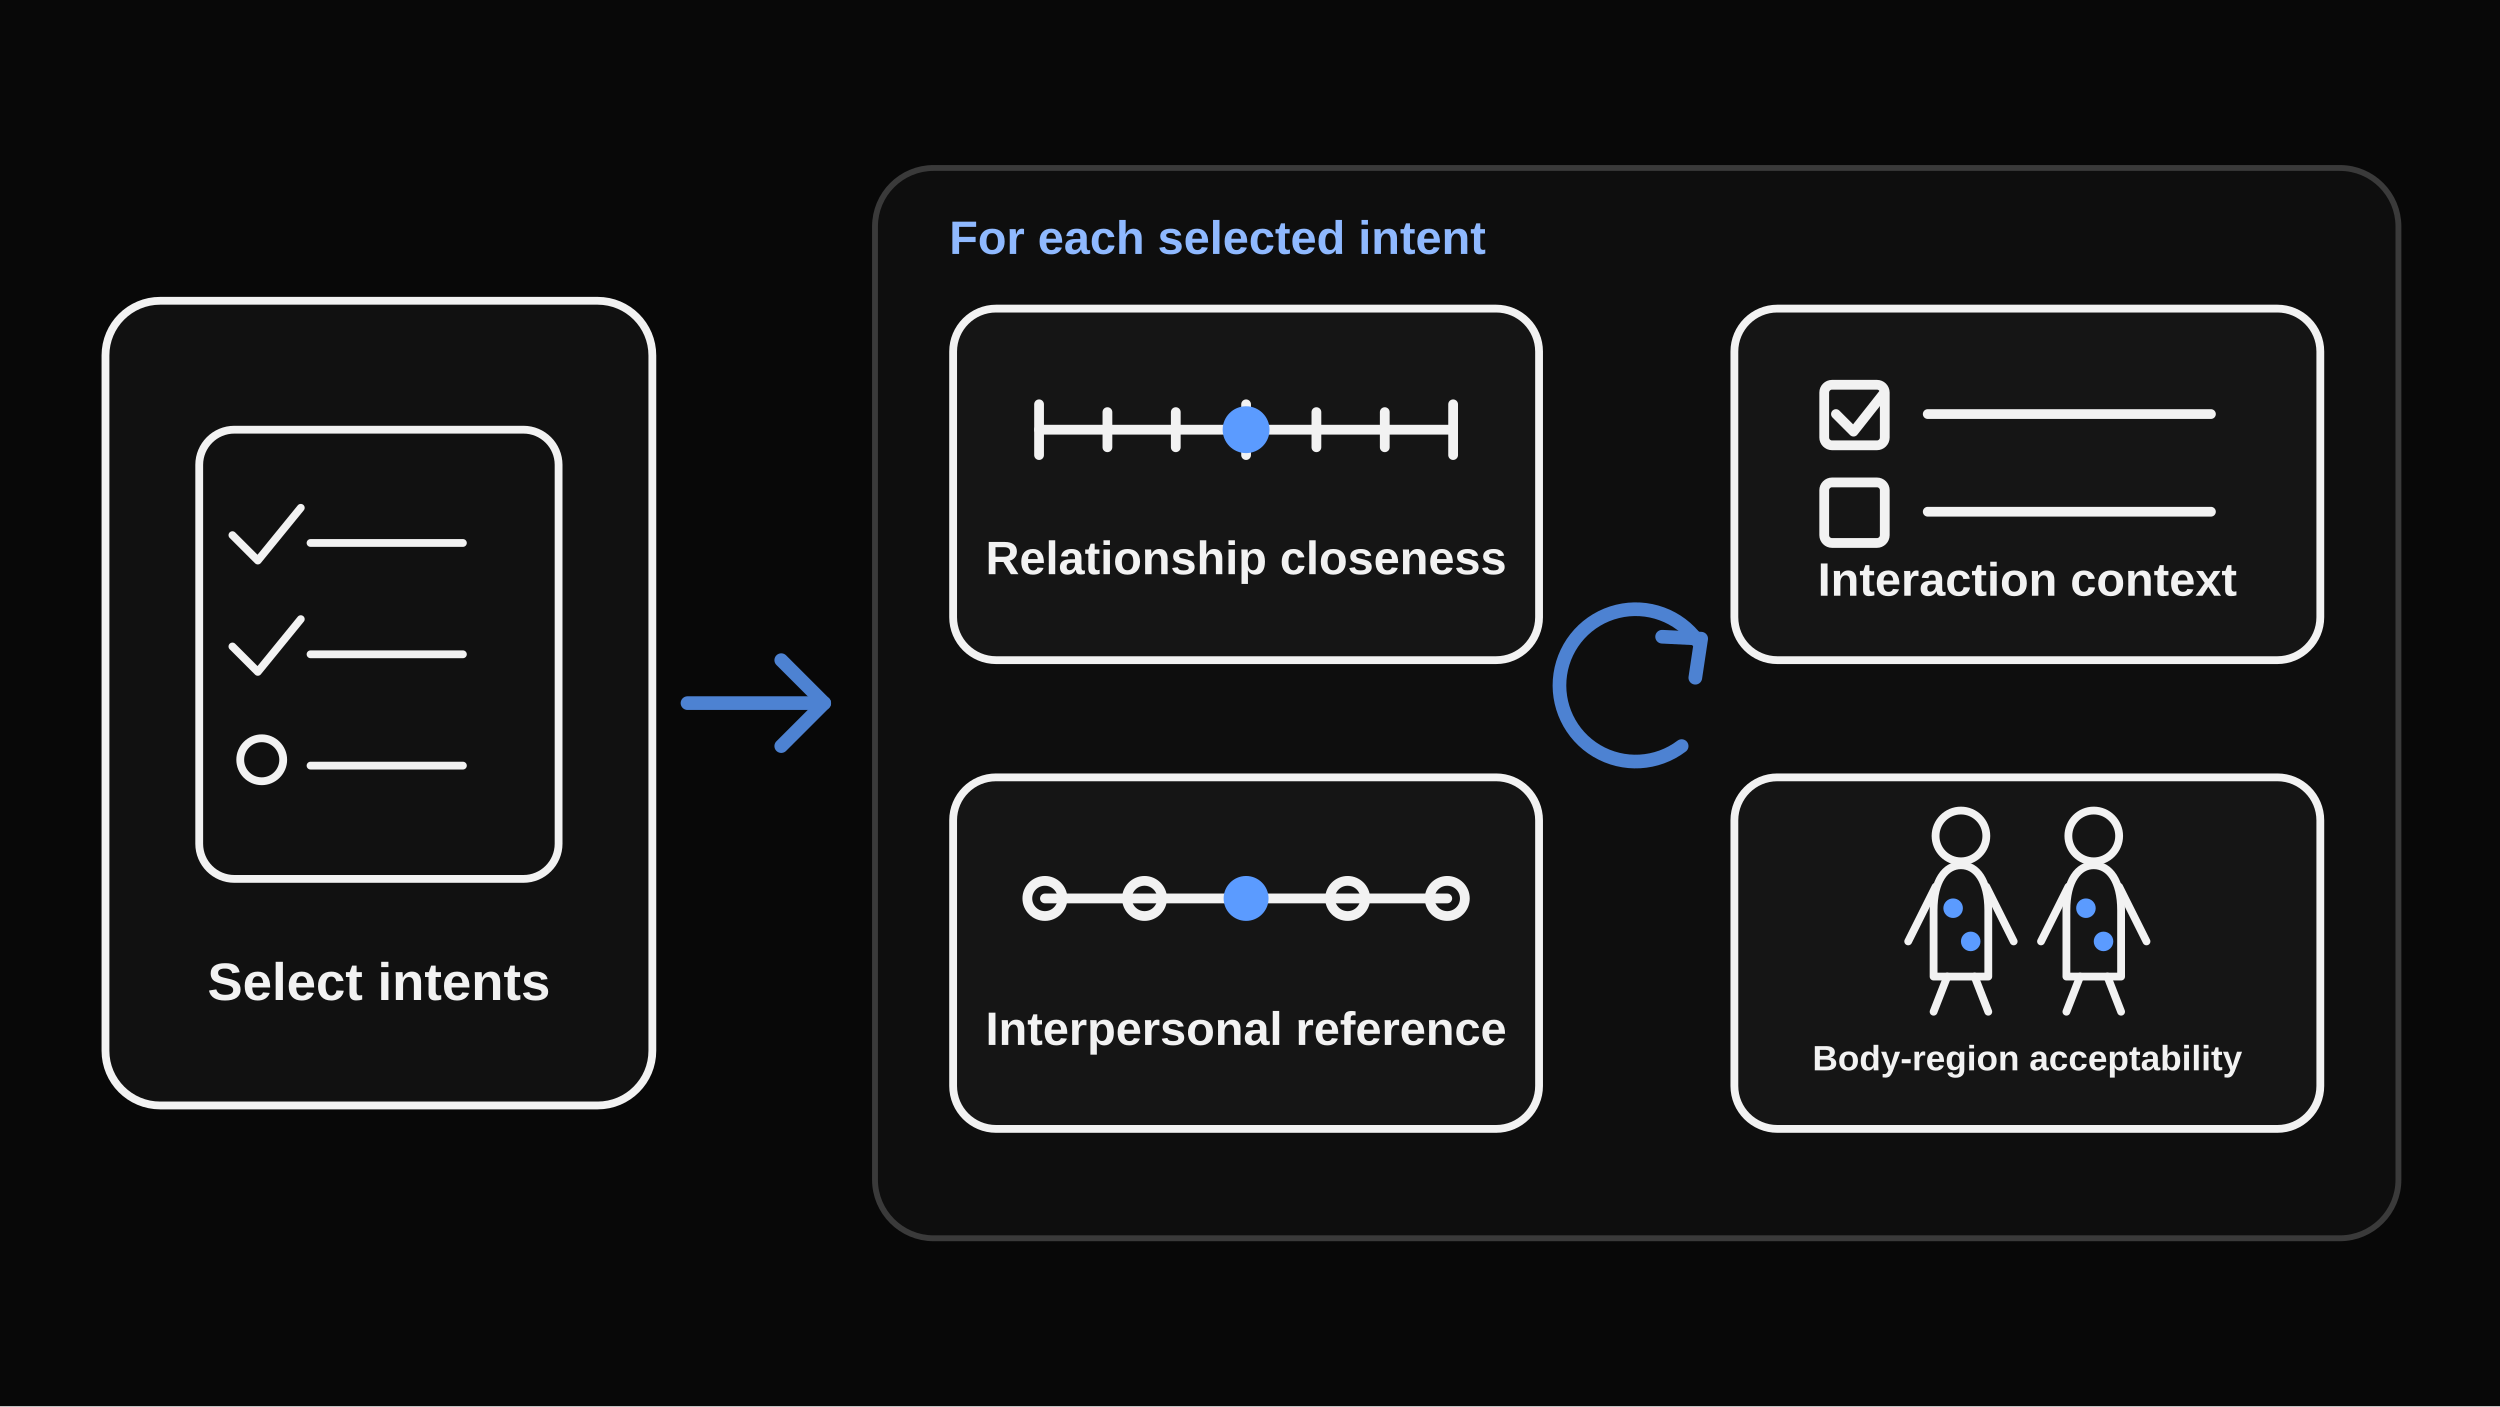
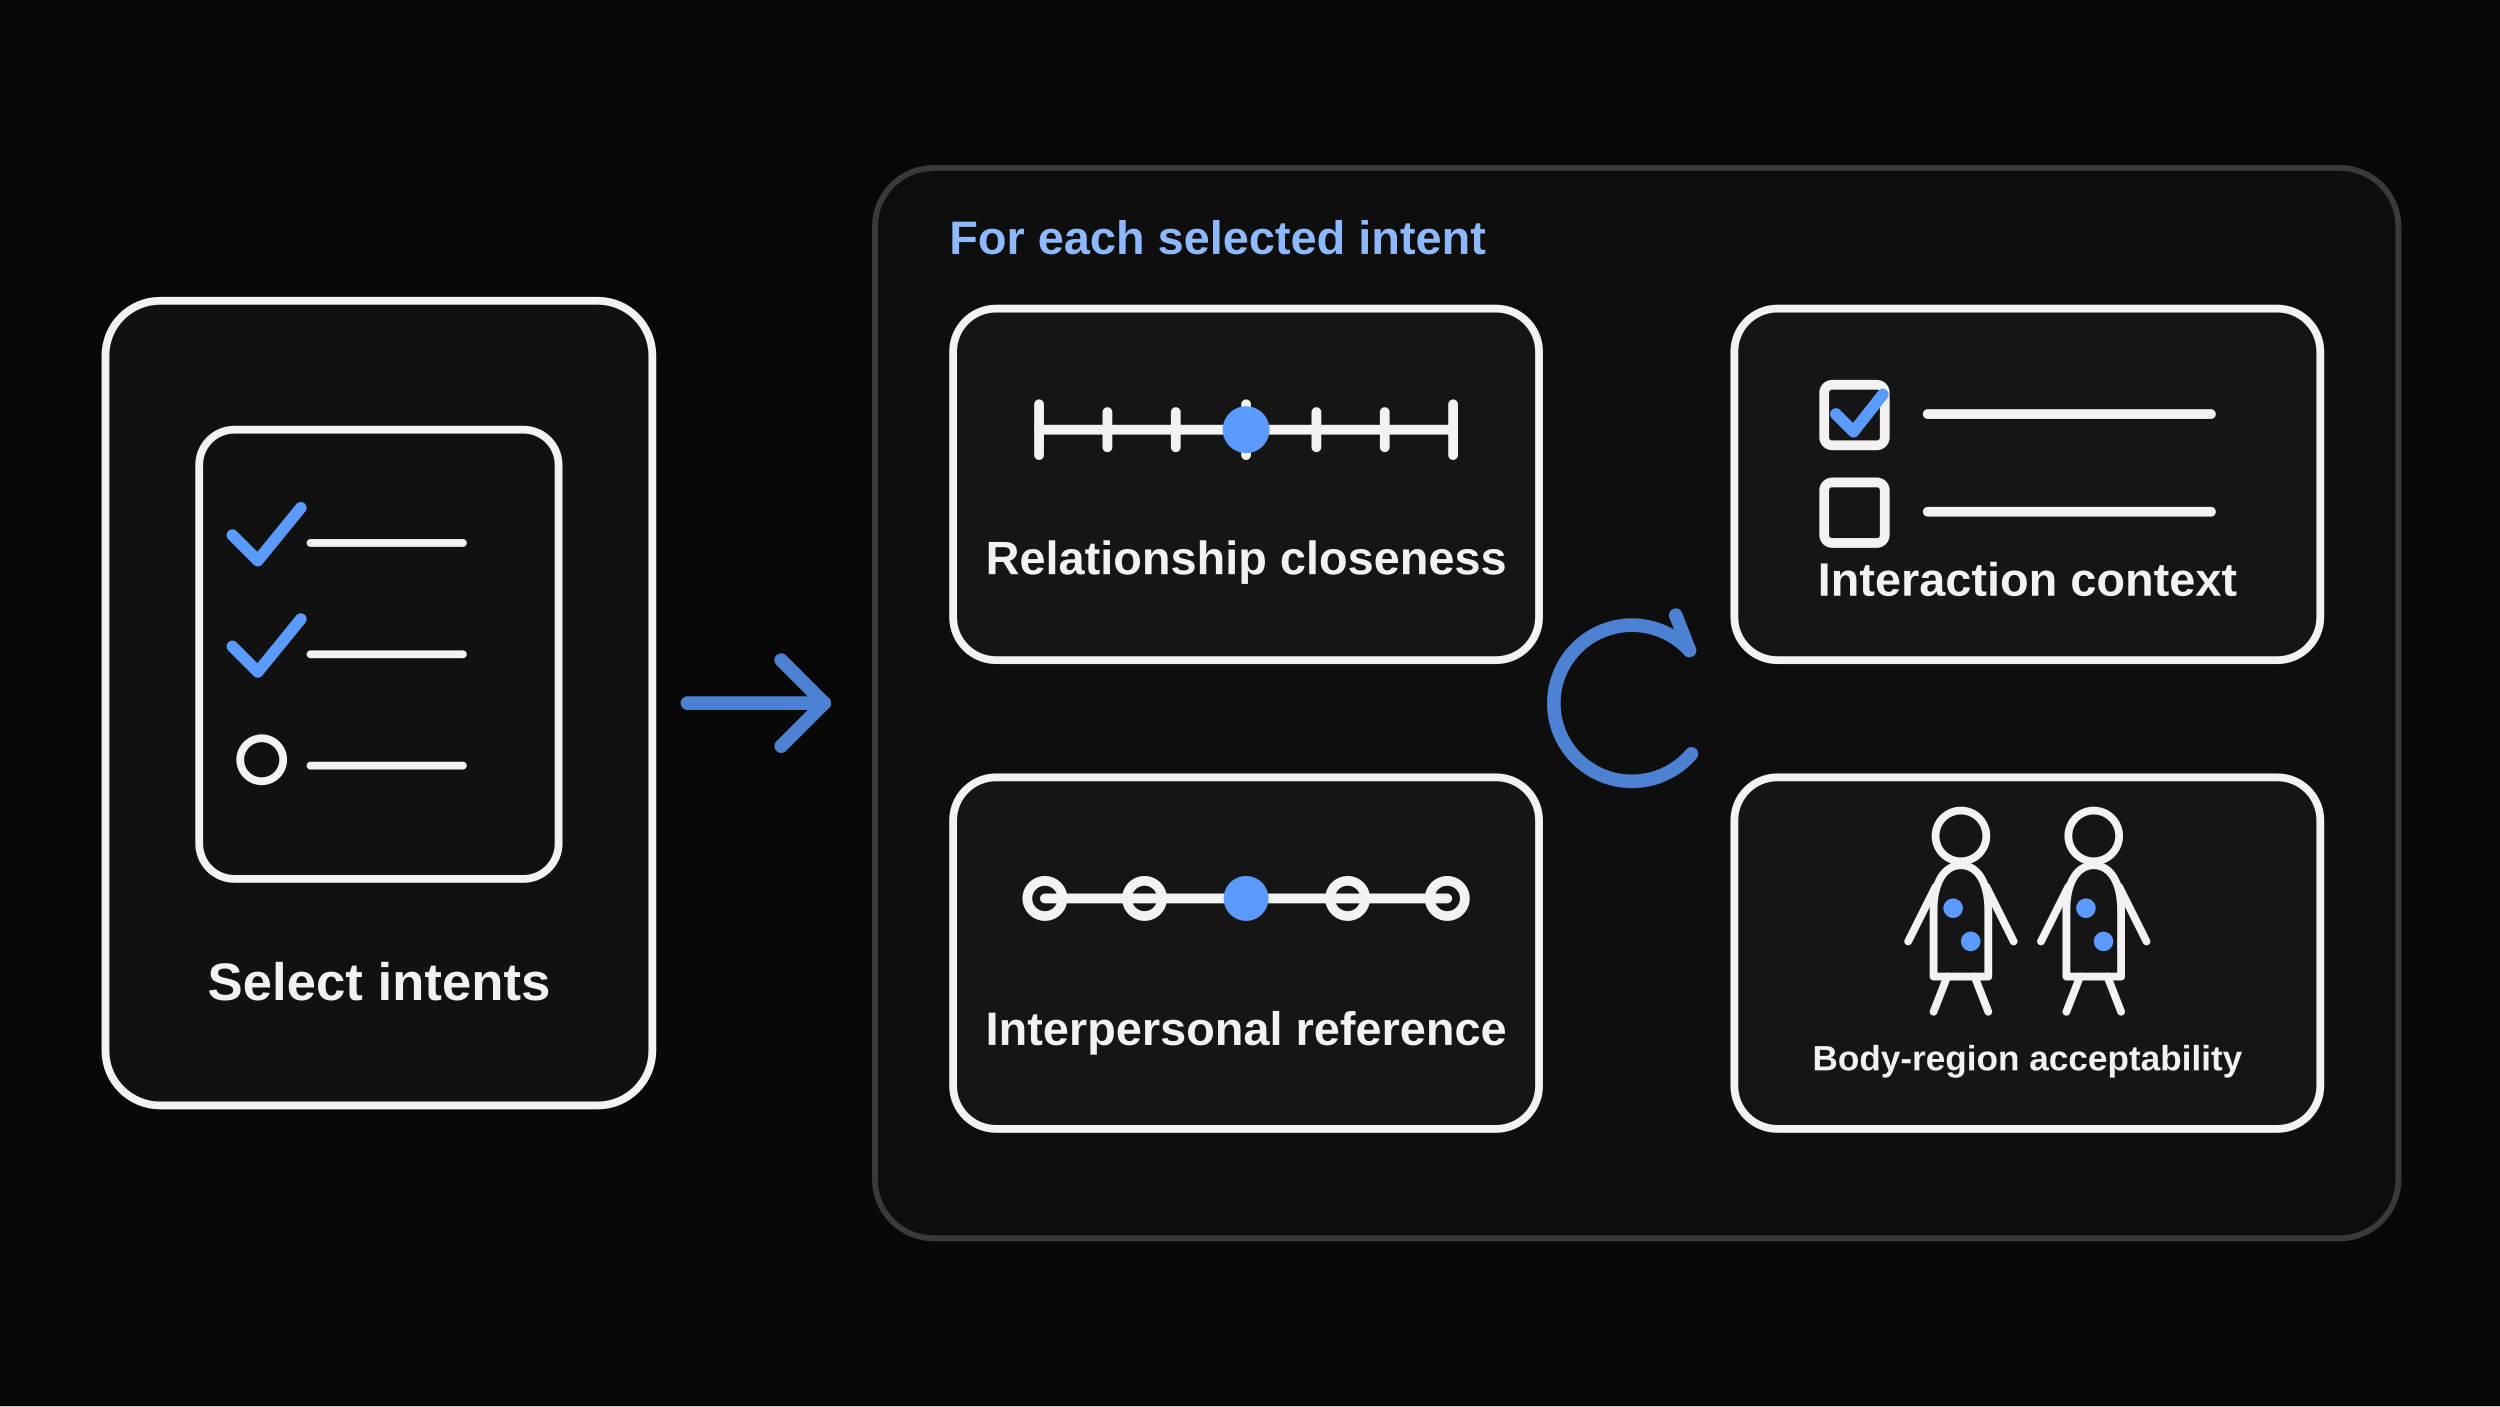
<svg xmlns="http://www.w3.org/2000/svg" viewBox="0 0 1280 720" role="img" aria-labelledby="title desc">
  <rect width="1280" height="720" fill="#080808" />
  <g fill="#111" stroke="#f2f2f2" stroke-width="4" stroke-linecap="round" stroke-linejoin="round">
    <rect x="54" y="154" width="280" height="412" rx="28" />
    <rect x="102" y="220" width="184" height="230" rx="18" />
    <path d="M159 278h78M159 335h78M159 392h78" />
-     <path d="m119 274 13 13 22-27M119 331l13 13 22-27" />
    <circle cx="134" cy="389" r="11" />
  </g>
+   <path d="m119 274 13 13 22-27M119 331l13 13 22-27" fill="none" stroke="#5b9bff" stroke-width="6" stroke-linecap="round" stroke-linejoin="round" />
  <text x="194" y="512" fill="#f2f2f2" font-family="Arial, sans-serif" font-size="27" font-weight="700" text-anchor="middle">Select intents</text>
  <g fill="none" stroke="#4d82d2" stroke-width="7" stroke-linecap="round" stroke-linejoin="round">
    <path d="M352 360h70" />
    <path d="m400 338 22 22-22 22" />
  </g>
  <rect x="448" y="86" width="780" height="548" rx="30" fill="#0e0e0e" stroke="#3a3a3a" stroke-width="3" />
  <text x="486" y="130" fill="#8fb9ff" font-family="Arial, sans-serif" font-size="24" font-weight="700">For each selected intent</text>
  <g fill="#151515" stroke="#f2f2f2" stroke-width="4" stroke-linecap="round" stroke-linejoin="round">
    <rect x="488" y="158" width="300" height="180" rx="22" />
    <rect x="888" y="158" width="300" height="180" rx="22" />
    <rect x="488" y="398" width="300" height="180" rx="22" />
    <rect x="888" y="398" width="300" height="180" rx="22" />
  </g>
  <g fill="none" stroke="#f2f2f2" stroke-width="5" stroke-linecap="round">
    <path d="M532 220h212" />
    <path d="M532 207v26M567 211v18M602 211v18M638 207v26M674 211v18M709 211v18M744 207v26" />
  </g>
  <circle cx="638" cy="220" r="12" fill="#5b9bff" />
  <text x="638" y="294" fill="#f2f2f2" font-family="Arial, sans-serif" font-size="24" font-weight="700" text-anchor="middle">Relationship closeness</text>
  <g fill="none" stroke="#f2f2f2" stroke-width="5" stroke-linecap="round" stroke-linejoin="round">
    <rect x="934" y="197" width="31" height="31" rx="4" />
    <rect x="934" y="247" width="31" height="31" rx="4" />
    <path d="M987 212h145M987 262h145" />
-     <path d="m940 212 9 9 15-19" />
  </g>
+   <path d="m940 212 9 9 15-19" fill="none" stroke="#5b9bff" stroke-width="6" stroke-linecap="round" stroke-linejoin="round" />
  <text x="1038" y="305" fill="#f2f2f2" font-family="Arial, sans-serif" font-size="24" font-weight="700" text-anchor="middle">Interaction context</text>
  <g fill="none" stroke="#f2f2f2" stroke-width="5" stroke-linecap="round" stroke-linejoin="round">
    <path d="M535 460h206" />
    <circle cx="535" cy="460" r="9" />
    <circle cx="586" cy="460" r="9" />
    <circle cx="638" cy="460" r="9" fill="#5b9bff" stroke="#5b9bff" />
    <circle cx="690" cy="460" r="9" />
    <circle cx="741" cy="460" r="9" />
  </g>
  <text x="638" y="535" fill="#f2f2f2" font-family="Arial, sans-serif" font-size="24" font-weight="700" text-anchor="middle">Interpersonal reference</text>
  <g fill="none" stroke="#f2f2f2" stroke-width="4" stroke-linecap="round" stroke-linejoin="round">
    <circle cx="1004" cy="428" r="13" />
    <path d="M990 466c0-15 6-23 14-23s14 8 14 23v34h-28Z" />
    <path d="m991 454-14 28M1017 454l14 28M997 500l-7 18M1011 500l7 18" />
    <circle cx="1072" cy="428" r="13" />
    <path d="M1058 466c0-15 6-23 14-23s14 8 14 23v34h-28Z" />
    <path d="m1059 454-14 28M1085 454l14 28M1065 500l-7 18M1079 500l7 18" />
  </g>
  <g fill="#5b9bff">
    <circle cx="1000" cy="465" r="5" />
    <circle cx="1009" cy="482" r="5" />
    <circle cx="1068" cy="465" r="5" />
    <circle cx="1077" cy="482" r="5" />
  </g>
  <text x="1038" y="548" fill="#f2f2f2" font-family="Arial, sans-serif" font-size="18" font-weight="700" text-anchor="middle">Body-region acceptability</text>
-   <path d="M861 382a39 39 0 1 1 8-54" fill="none" stroke="#4d82d2" stroke-width="7" stroke-linecap="round" />
-   <path d="m851 326 20 1-3 20" fill="none" stroke="#4d82d2" stroke-width="7" stroke-linecap="round" stroke-linejoin="round" />
+   <path d="M866 386A40 40 0 1 1 865 333" fill="none" stroke="#4d82d2" stroke-width="7" stroke-linecap="round" />
+   <path d="M865 333 858 315" fill="none" stroke="#4d82d2" stroke-width="7" stroke-linecap="round" />
</svg>
